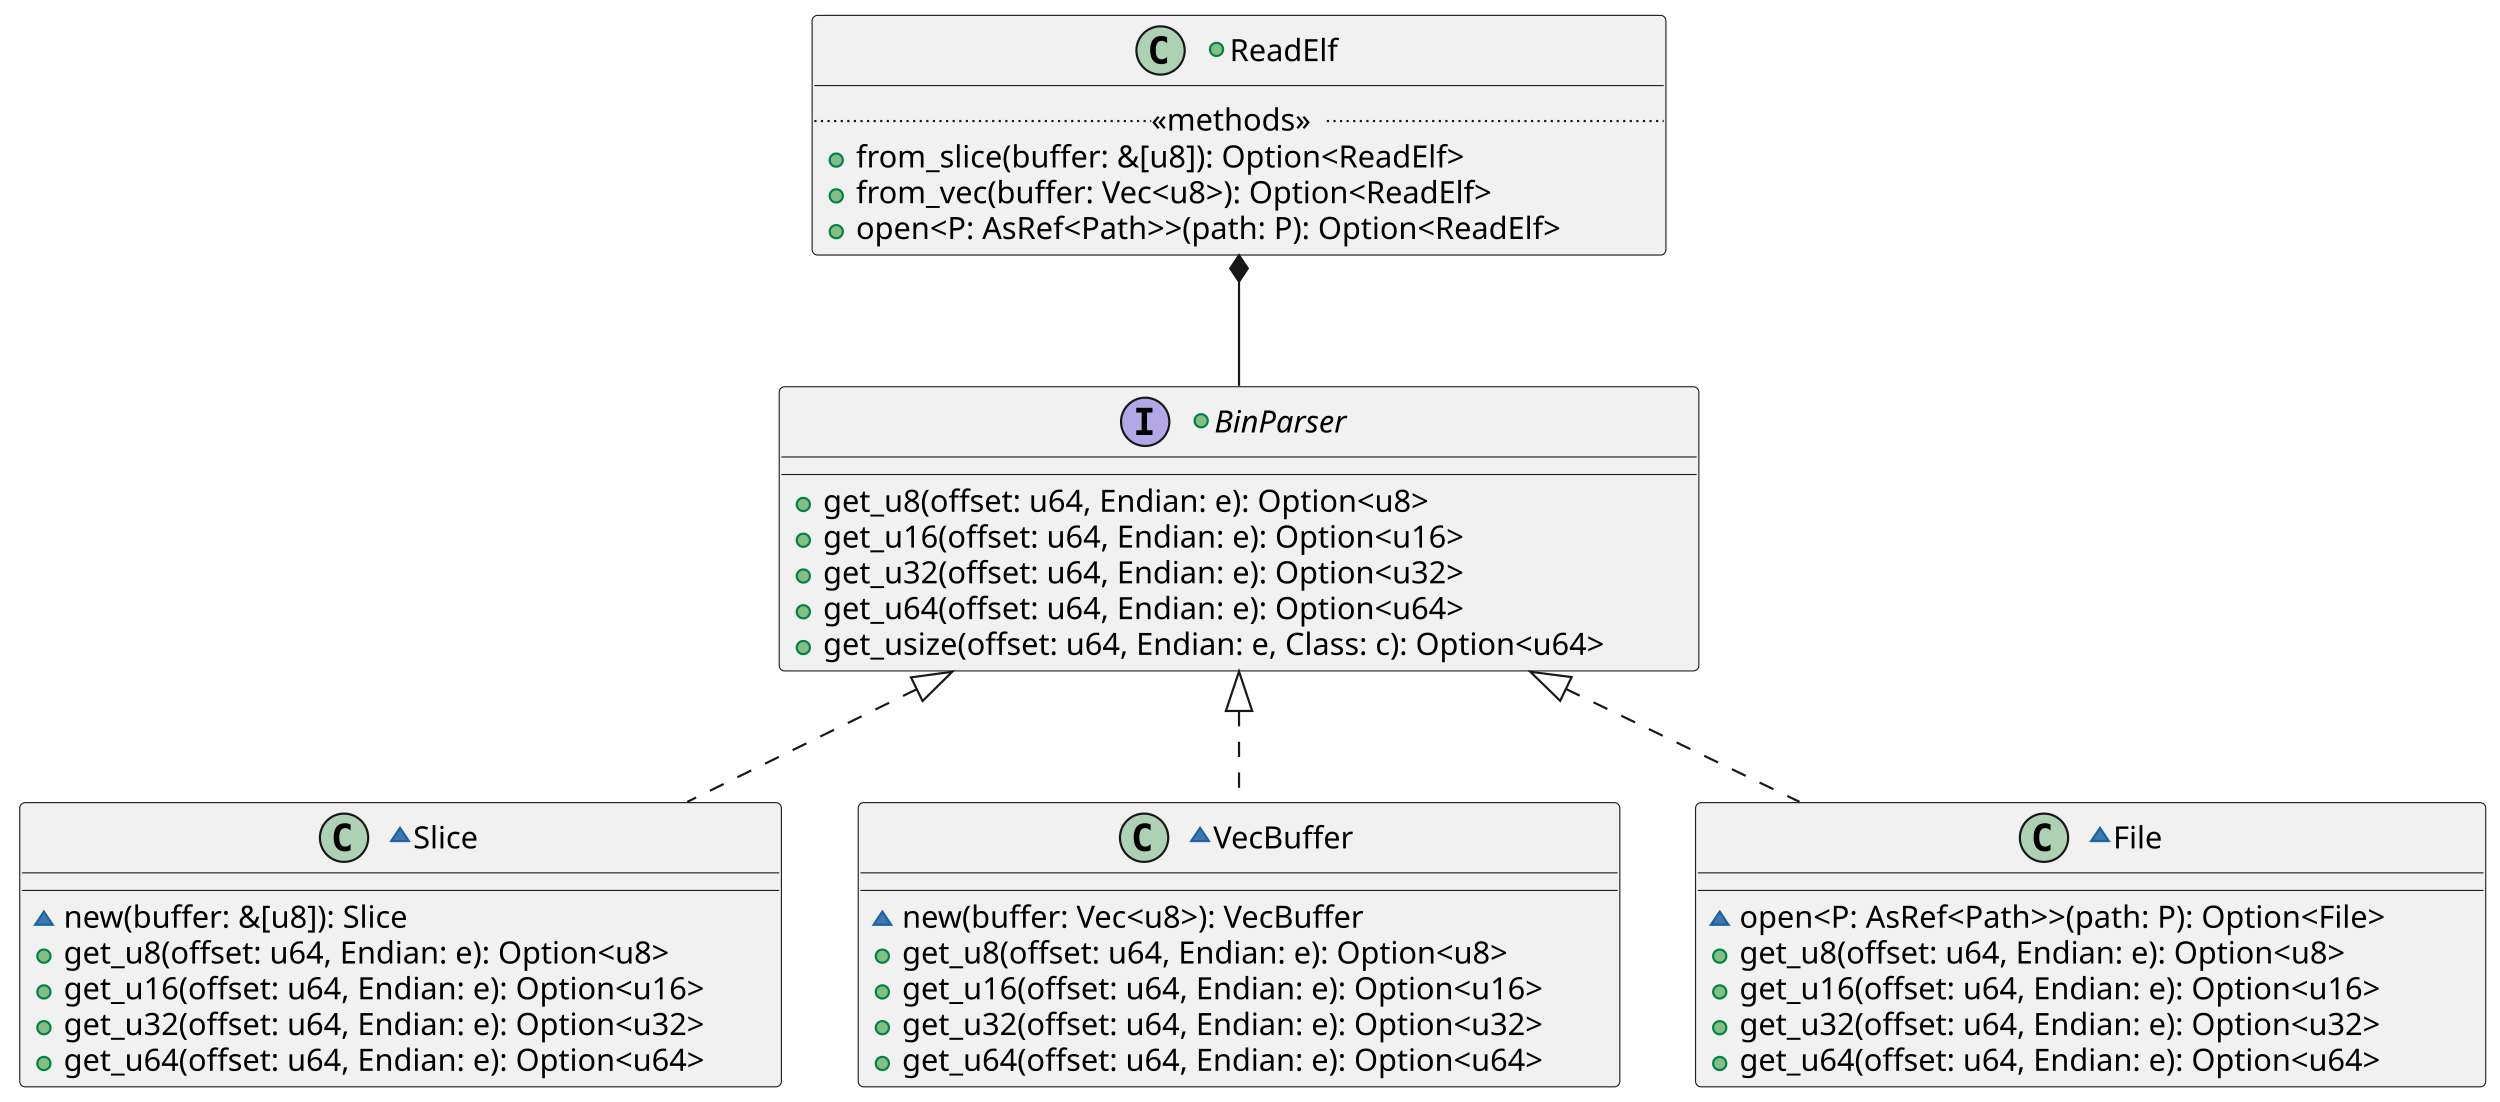
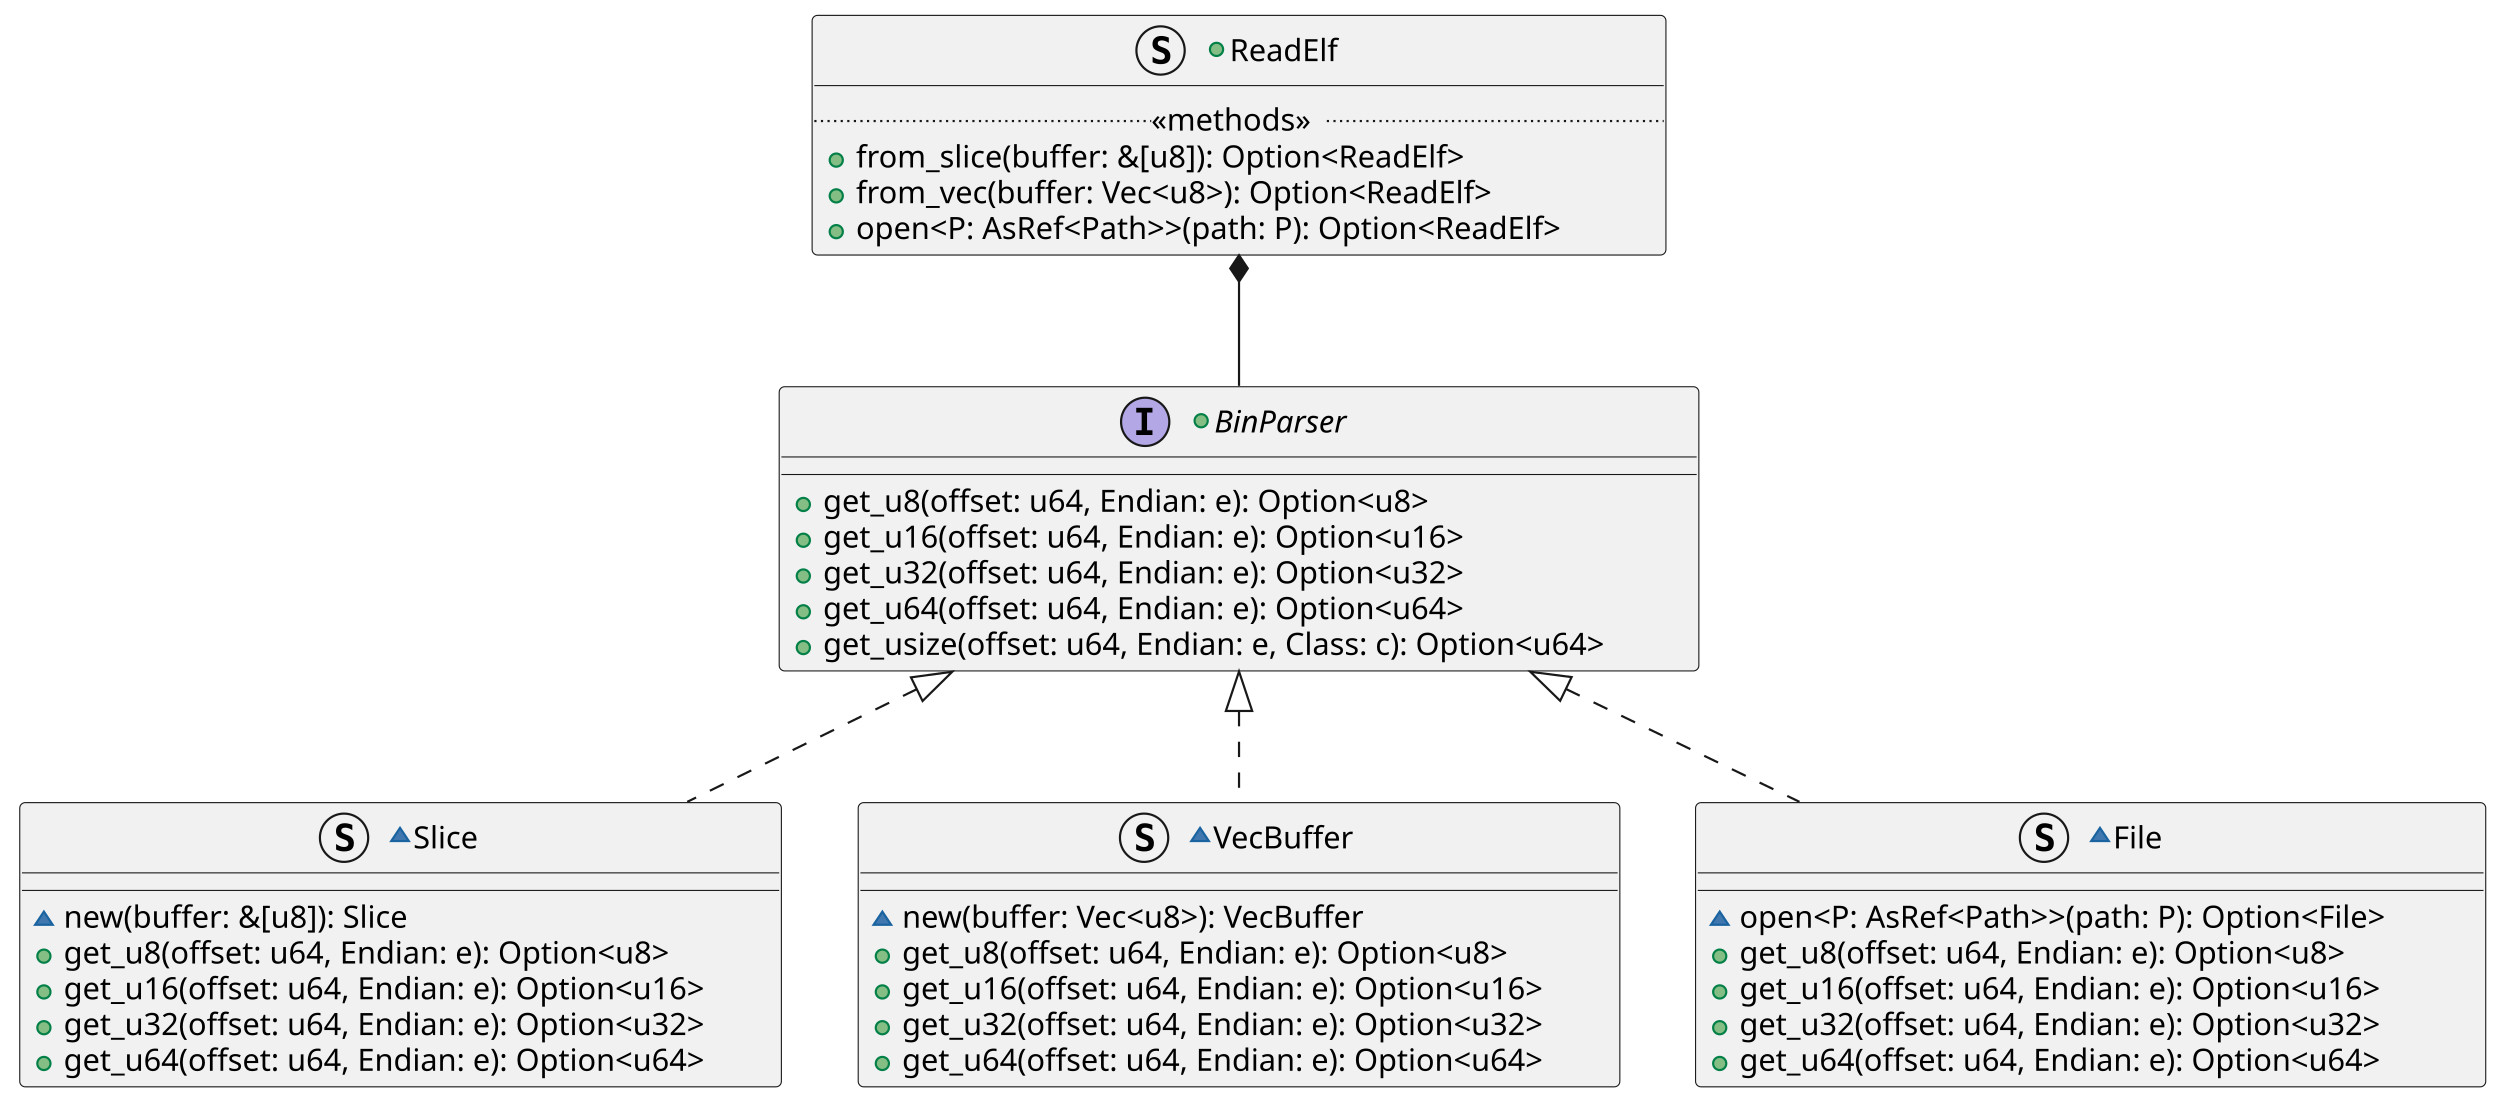
<svg xmlns="http://www.w3.org/2000/svg" contentStyleType="text/css" height="502px" preserveAspectRatio="none" style="width:1139px;height:502px;background:#FFFFFF;" version="1.1" viewBox="0 0 1139 502" width="1139px" zoomAndPan="magnify">
  <defs />
  <g>
    <g id="elem_ReadElf">
      <rect codeLine="1" fill="#F1F1F1" height="109.188" id="ReadElf" rx="2.5" ry="2.5" style="stroke:#181818;stroke-width:0.5;" width="389" x="370" y="7" />
-       <ellipse cx="528.75" cy="23" fill="#ADD1B2" rx="11" ry="11" style="stroke:#181818;stroke-width:1.0;" />
-       <path d="M531.719,28.641 Q531.141,28.938 530.5,29.078 Q529.859,29.234 529.156,29.234 Q526.656,29.234 525.328,27.594 Q524.016,25.938 524.016,22.812 Q524.016,19.688 525.328,18.031 Q526.656,16.375 529.156,16.375 Q529.859,16.375 530.5,16.531 Q531.156,16.688 531.719,16.984 L531.719,19.703 Q531.094,19.125 530.5,18.859 Q529.906,18.578 529.281,18.578 Q527.938,18.578 527.25,19.656 Q526.562,20.719 526.562,22.812 Q526.562,24.906 527.25,25.984 Q527.938,27.047 529.281,27.047 Q529.906,27.047 530.5,26.781 Q531.094,26.5 531.719,25.922 L531.719,28.641 Z " fill="#000000" />
+       <ellipse cx="528.75" cy="23" fill="#F1F1F1" rx="11" ry="11" style="stroke:#181818;stroke-width:1.0;" />
+       <path d="M528.234,23.562 Q526.375,22.859 525.719,22.094 Q525.078,21.312 525.078,20 Q525.078,18.312 526.156,17.344 Q527.234,16.375 529.109,16.375 Q529.969,16.375 530.812,16.578 Q531.672,16.766 532.516,17.156 L532.516,19.547 Q531.734,18.984 530.906,18.703 Q530.094,18.406 529.297,18.406 Q528.422,18.406 527.938,18.766 Q527.469,19.125 527.469,19.781 Q527.469,20.297 527.812,20.641 Q528.156,20.969 529.25,21.375 L530.312,21.781 Q531.797,22.328 532.5,23.234 Q533.219,24.141 533.219,25.516 Q533.219,27.391 532.109,28.312 Q531,29.234 528.75,29.234 Q527.828,29.234 526.906,29.016 Q525.984,28.797 525.125,28.375 L525.125,25.844 Q526.094,26.531 527.016,26.875 Q527.938,27.219 528.828,27.219 Q529.734,27.219 530.234,26.812 Q530.734,26.391 530.734,25.656 Q530.734,25.094 530.391,24.688 Q530.062,24.266 529.438,24.016 L528.234,23.562 Z " fill="#000000" />
      <ellipse cx="554.25" cy="22.5" fill="#84BE84" rx="3" ry="3" style="stroke:#038048;stroke-width:1.0;" />
      <text fill="#000000" font-family="sans-serif" font-size="14" lengthAdjust="spacing" textLength="52" x="560.25" y="27.847">ReadElf</text>
      <line style="stroke:#181818;stroke-width:0.5;" x1="371" x2="758" y1="39" y2="39" />
      <ellipse cx="381" cy="72.945" fill="#84BE84" rx="3" ry="3" style="stroke:#038048;stroke-width:1.0;" />
      <text fill="#000000" font-family="sans-serif" font-size="14" lengthAdjust="spacing" textLength="299" x="390" y="76.292">from_slice(buffer: &amp;[u8]): Option&lt;ReadElf&gt;</text>
      <ellipse cx="381" cy="89.242" fill="#84BE84" rx="3" ry="3" style="stroke:#038048;stroke-width:1.0;" />
      <text fill="#000000" font-family="sans-serif" font-size="14" lengthAdjust="spacing" textLength="320" x="390" y="92.589">from_vec(buffer: Vec&lt;u8&gt;): Option&lt;ReadElf&gt;</text>
      <ellipse cx="381" cy="105.539" fill="#84BE84" rx="3" ry="3" style="stroke:#038048;stroke-width:1.0;" />
      <text fill="#000000" font-family="sans-serif" font-size="14" lengthAdjust="spacing" textLength="363" x="390" y="108.886">open&lt;P: AsRef&lt;Path&gt;&gt;(path: P): Option&lt;ReadElf&gt;</text>
      <line style="stroke:#181818;stroke-width:1.0;stroke-dasharray:1.0,2.0;" x1="371" x2="524.5" y1="55.148" y2="55.148" />
      <text fill="#000000" font-family="sans-serif" font-size="14" lengthAdjust="spacing" textLength="80" x="524.5" y="59.495">«methods»</text>
      <line style="stroke:#181818;stroke-width:1.0;stroke-dasharray:1.0,2.0;" x1="604.5" x2="758" y1="55.148" y2="55.148" />
    </g>
    <g id="elem_BinParser">
      <rect codeLine="8" fill="#F1F1F1" height="129.484" id="BinParser" rx="2.5" ry="2.5" style="stroke:#181818;stroke-width:0.5;" width="419" x="355" y="176.19" />
      <ellipse cx="521.75" cy="192.19" fill="#B4A7E5" rx="11" ry="11" style="stroke:#181818;stroke-width:1.0;" />
      <path d="M517.672,187.956 L517.672,185.799 L525.062,185.799 L525.062,187.956 L522.594,187.956 L522.594,196.034 L525.062,196.034 L525.062,198.19 L517.672,198.19 L517.672,196.034 L520.141,196.034 L520.141,187.956 L517.672,187.956 Z " fill="#000000" />
      <ellipse cx="547.25" cy="191.69" fill="#84BE84" rx="3" ry="3" style="stroke:#038048;stroke-width:1.0;" />
      <text fill="#000000" font-family="sans-serif" font-size="14" font-style="italic" lengthAdjust="spacing" textLength="66" x="553.25" y="197.037">BinParser</text>
      <line style="stroke:#181818;stroke-width:0.5;" x1="356" x2="773" y1="208.19" y2="208.19" />
      <line style="stroke:#181818;stroke-width:0.5;" x1="356" x2="773" y1="216.19" y2="216.19" />
      <ellipse cx="366" cy="229.838" fill="#84BE84" rx="3" ry="3" style="stroke:#038048;stroke-width:1.0;" />
      <text fill="#000000" font-family="sans-serif" font-size="14" lengthAdjust="spacing" textLength="303" x="375" y="233.185">get_u8(offset: u64, Endian: e): Option&lt;u8&gt;</text>
      <ellipse cx="366" cy="246.135" fill="#84BE84" rx="3" ry="3" style="stroke:#038048;stroke-width:1.0;" />
      <text fill="#000000" font-family="sans-serif" font-size="14" lengthAdjust="spacing" textLength="321" x="375" y="249.482">get_u16(offset: u64, Endian: e): Option&lt;u16&gt;</text>
      <ellipse cx="366" cy="262.432" fill="#84BE84" rx="3" ry="3" style="stroke:#038048;stroke-width:1.0;" />
      <text fill="#000000" font-family="sans-serif" font-size="14" lengthAdjust="spacing" textLength="321" x="375" y="265.779">get_u32(offset: u64, Endian: e): Option&lt;u32&gt;</text>
      <ellipse cx="366" cy="278.729" fill="#84BE84" rx="3" ry="3" style="stroke:#038048;stroke-width:1.0;" />
      <text fill="#000000" font-family="sans-serif" font-size="14" lengthAdjust="spacing" textLength="321" x="375" y="282.076">get_u64(offset: u64, Endian: e): Option&lt;u64&gt;</text>
      <ellipse cx="366" cy="295.026" fill="#84BE84" rx="3" ry="3" style="stroke:#038048;stroke-width:1.0;" />
      <text fill="#000000" font-family="sans-serif" font-size="14" lengthAdjust="spacing" textLength="393" x="375" y="298.373">get_usize(offset: u64, Endian: e, Class: c): Option&lt;u64&gt;</text>
    </g>
    <g id="elem_Slice">
      <rect codeLine="16" fill="#F1F1F1" height="129.484" id="Slice" rx="2.5" ry="2.5" style="stroke:#181818;stroke-width:0.5;" width="347" x="9" y="365.68" />
-       <ellipse cx="156.75" cy="381.68" fill="#ADD1B2" rx="11" ry="11" style="stroke:#181818;stroke-width:1.0;" />
-       <path d="M159.719,387.321 Q159.141,387.618 158.5,387.758 Q157.859,387.914 157.156,387.914 Q154.656,387.914 153.328,386.274 Q152.016,384.618 152.016,381.493 Q152.016,378.368 153.328,376.711 Q154.656,375.055 157.156,375.055 Q157.859,375.055 158.5,375.211 Q159.156,375.368 159.719,375.664 L159.719,378.383 Q159.094,377.805 158.5,377.539 Q157.906,377.258 157.281,377.258 Q155.938,377.258 155.25,378.336 Q154.562,379.399 154.562,381.493 Q154.562,383.586 155.25,384.664 Q155.938,385.727 157.281,385.727 Q157.906,385.727 158.5,385.461 Q159.094,385.18 159.719,384.602 L159.719,387.321 Z " fill="#000000" />
+       <ellipse cx="156.75" cy="381.68" fill="#F1F1F1" rx="11" ry="11" style="stroke:#181818;stroke-width:1.0;" />
+       <path d="M156.234,382.243 Q154.375,381.539 153.719,380.774 Q153.078,379.993 153.078,378.68 Q153.078,376.993 154.156,376.024 Q155.234,375.055 157.109,375.055 Q157.969,375.055 158.812,375.258 Q159.672,375.446 160.516,375.836 L160.516,378.227 Q159.734,377.664 158.906,377.383 Q158.094,377.086 157.297,377.086 Q156.422,377.086 155.938,377.446 Q155.469,377.805 155.469,378.461 Q155.469,378.977 155.812,379.321 Q156.156,379.649 157.25,380.055 L158.312,380.461 Q159.797,381.008 160.5,381.914 Q161.219,382.821 161.219,384.196 Q161.219,386.071 160.109,386.993 Q159,387.914 156.75,387.914 Q155.828,387.914 154.906,387.696 Q153.984,387.477 153.125,387.055 L153.125,384.524 Q154.094,385.211 155.016,385.555 Q155.938,385.899 156.828,385.899 Q157.734,385.899 158.234,385.493 Q158.734,385.071 158.734,384.336 Q158.734,383.774 158.391,383.368 Q158.062,382.946 157.438,382.696 L156.234,382.243 Z " fill="#000000" />
      <polygon fill="#4177AF" points="182.25,377.18,178.25,383.18,186.25,383.18" style="stroke:#1963A0;stroke-width:1.0;" />
      <text fill="#000000" font-family="sans-serif" font-size="14" lengthAdjust="spacing" textLength="32" x="188.25" y="386.527">Slice</text>
      <line style="stroke:#181818;stroke-width:0.5;" x1="10" x2="355" y1="397.68" y2="397.68" />
      <line style="stroke:#181818;stroke-width:0.5;" x1="10" x2="355" y1="405.68" y2="405.68" />
      <polygon fill="#4177AF" points="20,415.328,16,421.328,24,421.328" style="stroke:#1963A0;stroke-width:1.0;" />
      <text fill="#000000" font-family="sans-serif" font-size="14" lengthAdjust="spacing" textLength="169" x="29" y="422.675">new(buffer: &amp;[u8]): Slice</text>
      <ellipse cx="20" cy="435.625" fill="#84BE84" rx="3" ry="3" style="stroke:#038048;stroke-width:1.0;" />
      <text fill="#000000" font-family="sans-serif" font-size="14" lengthAdjust="spacing" textLength="303" x="29" y="438.972">get_u8(offset: u64, Endian: e): Option&lt;u8&gt;</text>
      <ellipse cx="20" cy="451.922" fill="#84BE84" rx="3" ry="3" style="stroke:#038048;stroke-width:1.0;" />
      <text fill="#000000" font-family="sans-serif" font-size="14" lengthAdjust="spacing" textLength="321" x="29" y="455.269">get_u16(offset: u64, Endian: e): Option&lt;u16&gt;</text>
      <ellipse cx="20" cy="468.219" fill="#84BE84" rx="3" ry="3" style="stroke:#038048;stroke-width:1.0;" />
      <text fill="#000000" font-family="sans-serif" font-size="14" lengthAdjust="spacing" textLength="321" x="29" y="471.566">get_u32(offset: u64, Endian: e): Option&lt;u32&gt;</text>
      <ellipse cx="20" cy="484.516" fill="#84BE84" rx="3" ry="3" style="stroke:#038048;stroke-width:1.0;" />
      <text fill="#000000" font-family="sans-serif" font-size="14" lengthAdjust="spacing" textLength="321" x="29" y="487.863">get_u64(offset: u64, Endian: e): Option&lt;u64&gt;</text>
    </g>
    <g id="elem_VecBuffer">
      <rect codeLine="24" fill="#F1F1F1" height="129.484" id="VecBuffer" rx="2.5" ry="2.5" style="stroke:#181818;stroke-width:0.5;" width="347" x="391" y="365.68" />
-       <ellipse cx="521.25" cy="381.68" fill="#ADD1B2" rx="11" ry="11" style="stroke:#181818;stroke-width:1.0;" />
-       <path d="M524.219,387.321 Q523.641,387.618 523,387.758 Q522.359,387.914 521.656,387.914 Q519.156,387.914 517.828,386.274 Q516.516,384.618 516.516,381.493 Q516.516,378.368 517.828,376.711 Q519.156,375.055 521.656,375.055 Q522.359,375.055 523,375.211 Q523.656,375.368 524.219,375.664 L524.219,378.383 Q523.594,377.805 523,377.539 Q522.406,377.258 521.781,377.258 Q520.438,377.258 519.75,378.336 Q519.062,379.399 519.062,381.493 Q519.062,383.586 519.75,384.664 Q520.438,385.727 521.781,385.727 Q522.406,385.727 523,385.461 Q523.594,385.18 524.219,384.602 L524.219,387.321 Z " fill="#000000" />
+       <ellipse cx="521.25" cy="381.68" fill="#F1F1F1" rx="11" ry="11" style="stroke:#181818;stroke-width:1.0;" />
+       <path d="M520.734,382.243 Q518.875,381.539 518.219,380.774 Q517.578,379.993 517.578,378.68 Q517.578,376.993 518.656,376.024 Q519.734,375.055 521.609,375.055 Q522.469,375.055 523.312,375.258 Q524.172,375.446 525.016,375.836 L525.016,378.227 Q524.234,377.664 523.406,377.383 Q522.594,377.086 521.797,377.086 Q520.922,377.086 520.438,377.446 Q519.969,377.805 519.969,378.461 Q519.969,378.977 520.312,379.321 Q520.656,379.649 521.75,380.055 L522.812,380.461 Q524.297,381.008 525,381.914 Q525.719,382.821 525.719,384.196 Q525.719,386.071 524.609,386.993 Q523.5,387.914 521.25,387.914 Q520.328,387.914 519.406,387.696 Q518.484,387.477 517.625,387.055 L517.625,384.524 Q518.594,385.211 519.516,385.555 Q520.438,385.899 521.328,385.899 Q522.234,385.899 522.734,385.493 Q523.234,385.071 523.234,384.336 Q523.234,383.774 522.891,383.368 Q522.562,382.946 521.938,382.696 L520.734,382.243 Z " fill="#000000" />
      <polygon fill="#4177AF" points="546.75,377.18,542.75,383.18,550.75,383.18" style="stroke:#1963A0;stroke-width:1.0;" />
      <text fill="#000000" font-family="sans-serif" font-size="14" lengthAdjust="spacing" textLength="67" x="552.75" y="386.527">VecBuffer</text>
      <line style="stroke:#181818;stroke-width:0.5;" x1="392" x2="737" y1="397.68" y2="397.68" />
      <line style="stroke:#181818;stroke-width:0.5;" x1="392" x2="737" y1="405.68" y2="405.68" />
      <polygon fill="#4177AF" points="402,415.328,398,421.328,406,421.328" style="stroke:#1963A0;stroke-width:1.0;" />
      <text fill="#000000" font-family="sans-serif" font-size="14" lengthAdjust="spacing" textLength="232" x="411" y="422.675">new(buffer: Vec&lt;u8&gt;): VecBuffer</text>
      <ellipse cx="402" cy="435.625" fill="#84BE84" rx="3" ry="3" style="stroke:#038048;stroke-width:1.0;" />
      <text fill="#000000" font-family="sans-serif" font-size="14" lengthAdjust="spacing" textLength="303" x="411" y="438.972">get_u8(offset: u64, Endian: e): Option&lt;u8&gt;</text>
      <ellipse cx="402" cy="451.922" fill="#84BE84" rx="3" ry="3" style="stroke:#038048;stroke-width:1.0;" />
      <text fill="#000000" font-family="sans-serif" font-size="14" lengthAdjust="spacing" textLength="321" x="411" y="455.269">get_u16(offset: u64, Endian: e): Option&lt;u16&gt;</text>
      <ellipse cx="402" cy="468.219" fill="#84BE84" rx="3" ry="3" style="stroke:#038048;stroke-width:1.0;" />
      <text fill="#000000" font-family="sans-serif" font-size="14" lengthAdjust="spacing" textLength="321" x="411" y="471.566">get_u32(offset: u64, Endian: e): Option&lt;u32&gt;</text>
      <ellipse cx="402" cy="484.516" fill="#84BE84" rx="3" ry="3" style="stroke:#038048;stroke-width:1.0;" />
      <text fill="#000000" font-family="sans-serif" font-size="14" lengthAdjust="spacing" textLength="321" x="411" y="487.863">get_u64(offset: u64, Endian: e): Option&lt;u64&gt;</text>
    </g>
    <g id="elem_File">
      <rect codeLine="32" fill="#F1F1F1" height="129.484" id="File" rx="2.5" ry="2.5" style="stroke:#181818;stroke-width:0.5;" width="360" x="772.5" y="365.68" />
-       <ellipse cx="931.25" cy="381.68" fill="#ADD1B2" rx="11" ry="11" style="stroke:#181818;stroke-width:1.0;" />
-       <path d="M934.219,387.321 Q933.641,387.618 933,387.758 Q932.359,387.914 931.656,387.914 Q929.156,387.914 927.828,386.274 Q926.516,384.618 926.516,381.493 Q926.516,378.368 927.828,376.711 Q929.156,375.055 931.656,375.055 Q932.359,375.055 933,375.211 Q933.656,375.368 934.219,375.664 L934.219,378.383 Q933.594,377.805 933,377.539 Q932.406,377.258 931.781,377.258 Q930.438,377.258 929.75,378.336 Q929.062,379.399 929.062,381.493 Q929.062,383.586 929.75,384.664 Q930.438,385.727 931.781,385.727 Q932.406,385.727 933,385.461 Q933.594,385.18 934.219,384.602 L934.219,387.321 Z " fill="#000000" />
+       <ellipse cx="931.25" cy="381.68" fill="#F1F1F1" rx="11" ry="11" style="stroke:#181818;stroke-width:1.0;" />
+       <path d="M930.734,382.243 Q928.875,381.539 928.219,380.774 Q927.578,379.993 927.578,378.68 Q927.578,376.993 928.656,376.024 Q929.734,375.055 931.609,375.055 Q932.469,375.055 933.312,375.258 Q934.172,375.446 935.016,375.836 L935.016,378.227 Q934.234,377.664 933.406,377.383 Q932.594,377.086 931.797,377.086 Q930.922,377.086 930.438,377.446 Q929.969,377.805 929.969,378.461 Q929.969,378.977 930.312,379.321 Q930.656,379.649 931.75,380.055 L932.812,380.461 Q934.297,381.008 935,381.914 Q935.719,382.821 935.719,384.196 Q935.719,386.071 934.609,386.993 Q933.5,387.914 931.25,387.914 Q930.328,387.914 929.406,387.696 Q928.484,387.477 927.625,387.055 L927.625,384.524 Q928.594,385.211 929.516,385.555 Q930.438,385.899 931.328,385.899 Q932.234,385.899 932.734,385.493 Q933.234,385.071 933.234,384.336 Q933.234,383.774 932.891,383.368 Q932.562,382.946 931.938,382.696 L930.734,382.243 Z " fill="#000000" />
      <polygon fill="#4177AF" points="956.75,377.18,952.75,383.18,960.75,383.18" style="stroke:#1963A0;stroke-width:1.0;" />
      <text fill="#000000" font-family="sans-serif" font-size="14" lengthAdjust="spacing" textLength="23" x="962.75" y="386.527">File</text>
      <line style="stroke:#181818;stroke-width:0.5;" x1="773.5" x2="1131.5" y1="397.68" y2="397.68" />
      <line style="stroke:#181818;stroke-width:0.5;" x1="773.5" x2="1131.5" y1="405.68" y2="405.68" />
      <polygon fill="#4177AF" points="783.5,415.328,779.5,421.328,787.5,421.328" style="stroke:#1963A0;stroke-width:1.0;" />
      <text fill="#000000" font-family="sans-serif" font-size="14" lengthAdjust="spacing" textLength="334" x="792.5" y="422.675">open&lt;P: AsRef&lt;Path&gt;&gt;(path: P): Option&lt;File&gt;</text>
      <ellipse cx="783.5" cy="435.625" fill="#84BE84" rx="3" ry="3" style="stroke:#038048;stroke-width:1.0;" />
      <text fill="#000000" font-family="sans-serif" font-size="14" lengthAdjust="spacing" textLength="303" x="792.5" y="438.972">get_u8(offset: u64, Endian: e): Option&lt;u8&gt;</text>
      <ellipse cx="783.5" cy="451.922" fill="#84BE84" rx="3" ry="3" style="stroke:#038048;stroke-width:1.0;" />
      <text fill="#000000" font-family="sans-serif" font-size="14" lengthAdjust="spacing" textLength="321" x="792.5" y="455.269">get_u16(offset: u64, Endian: e): Option&lt;u16&gt;</text>
      <ellipse cx="783.5" cy="468.219" fill="#84BE84" rx="3" ry="3" style="stroke:#038048;stroke-width:1.0;" />
      <text fill="#000000" font-family="sans-serif" font-size="14" lengthAdjust="spacing" textLength="321" x="792.5" y="471.566">get_u32(offset: u64, Endian: e): Option&lt;u32&gt;</text>
      <ellipse cx="783.5" cy="484.516" fill="#84BE84" rx="3" ry="3" style="stroke:#038048;stroke-width:1.0;" />
      <text fill="#000000" font-family="sans-serif" font-size="14" lengthAdjust="spacing" textLength="321" x="792.5" y="487.863">get_u64(offset: u64, Endian: e): Option&lt;u64&gt;</text>
    </g>
    <g id="link_ReadElf_BinParser">
      <path codeLine="40" d="M564.5,128.29 C564.5,147.04 564.5,156.29 564.5,175.81 " fill="none" id="ReadElf-backto-BinParser" style="stroke:#181818;stroke-width:1.0;" />
      <polygon fill="#181818" points="564.5,116.29,560.5,122.29,564.5,128.29,568.5,122.29,564.5,116.29" style="stroke:#181818;stroke-width:1.0;" />
    </g>
    <g id="link_BinParser_Slice">
      <path codeLine="41" d="M417.681,313.99 C378.681,333.13 352.1,346.18 313.11,365.32 " fill="none" id="BinParser-backto-Slice" style="stroke:#181818;stroke-width:1.0;stroke-dasharray:7.0,7.0;" />
      <polygon fill="none" points="433.84,306.06,415.038,308.604,420.325,319.377,433.84,306.06" style="stroke:#181818;stroke-width:1.0;" />
    </g>
    <g id="link_BinParser_VecBuffer">
      <path codeLine="42" d="M564.5,323.93 C564.5,343.13 564.5,346.19 564.5,365.39 " fill="none" id="BinParser-backto-VecBuffer" style="stroke:#181818;stroke-width:1.0;stroke-dasharray:7.0,7.0;" />
      <polygon fill="none" points="564.5,305.93,558.5,323.93,570.5,323.93,564.5,305.93" style="stroke:#181818;stroke-width:1.0;" />
    </g>
    <g id="link_BinParser_File">
      <path codeLine="43" d="M713.417,313.891 C753.027,333.031 780.23,346.18 819.84,365.32 " fill="none" id="BinParser-backto-File" style="stroke:#181818;stroke-width:1.0;stroke-dasharray:7.0,7.0;" />
      <polygon fill="none" points="697.21,306.06,710.807,319.294,716.028,308.489,697.21,306.06" style="stroke:#181818;stroke-width:1.0;" />
    </g>
  </g>
</svg>
